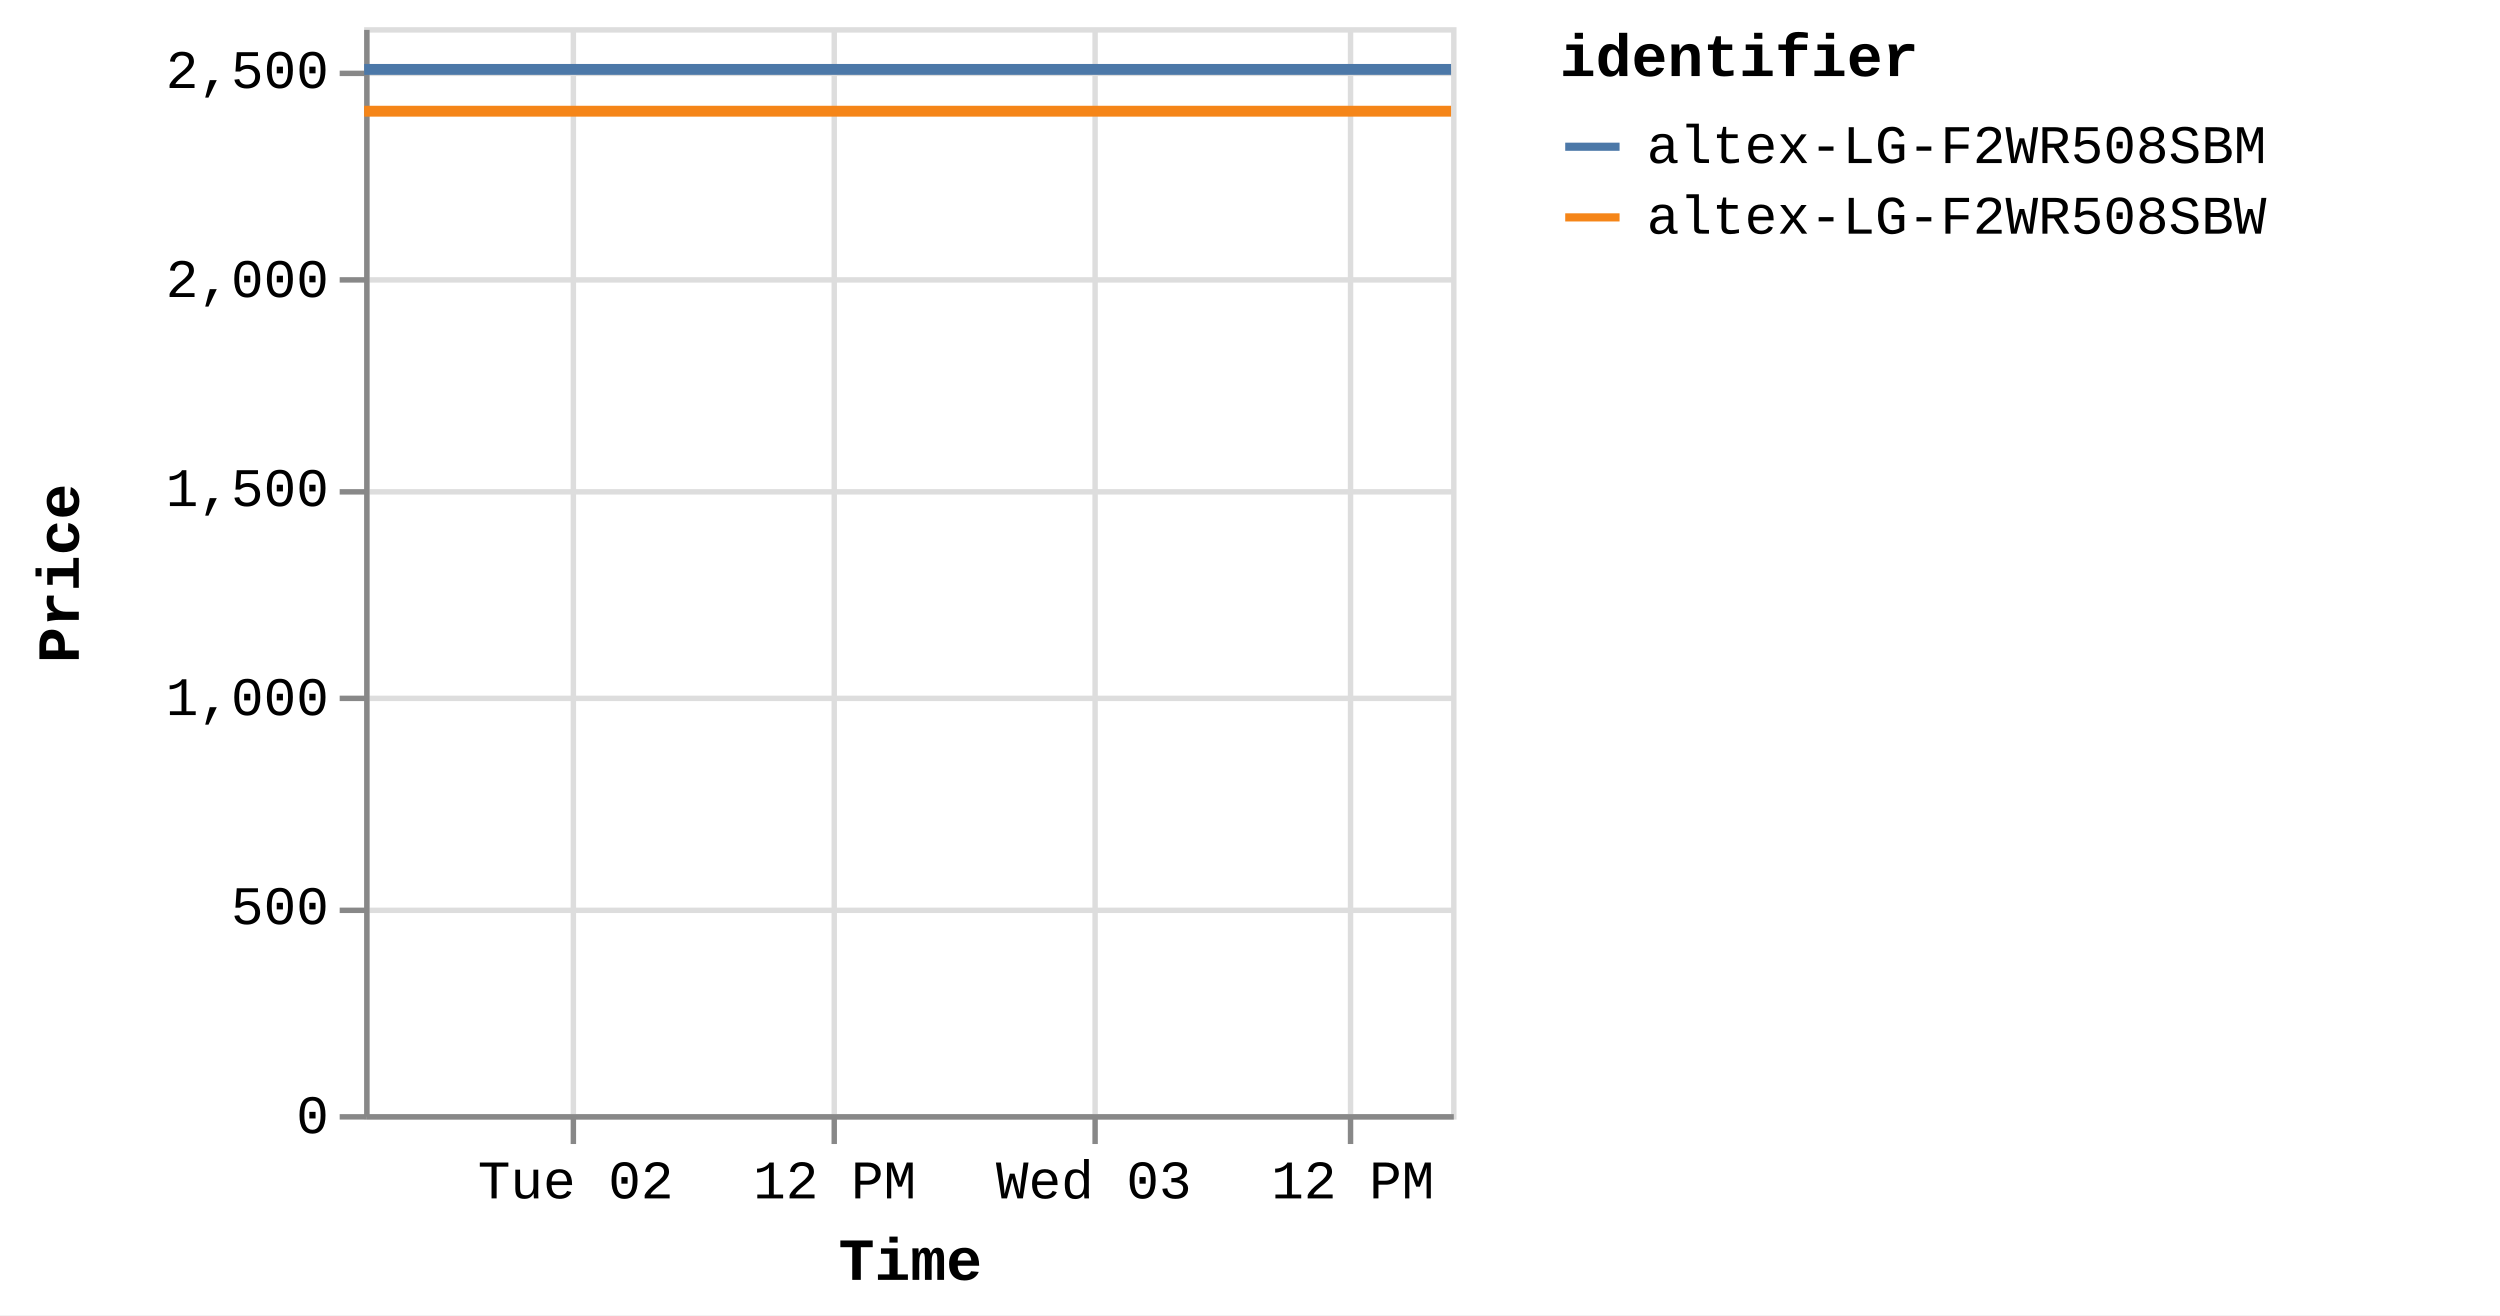
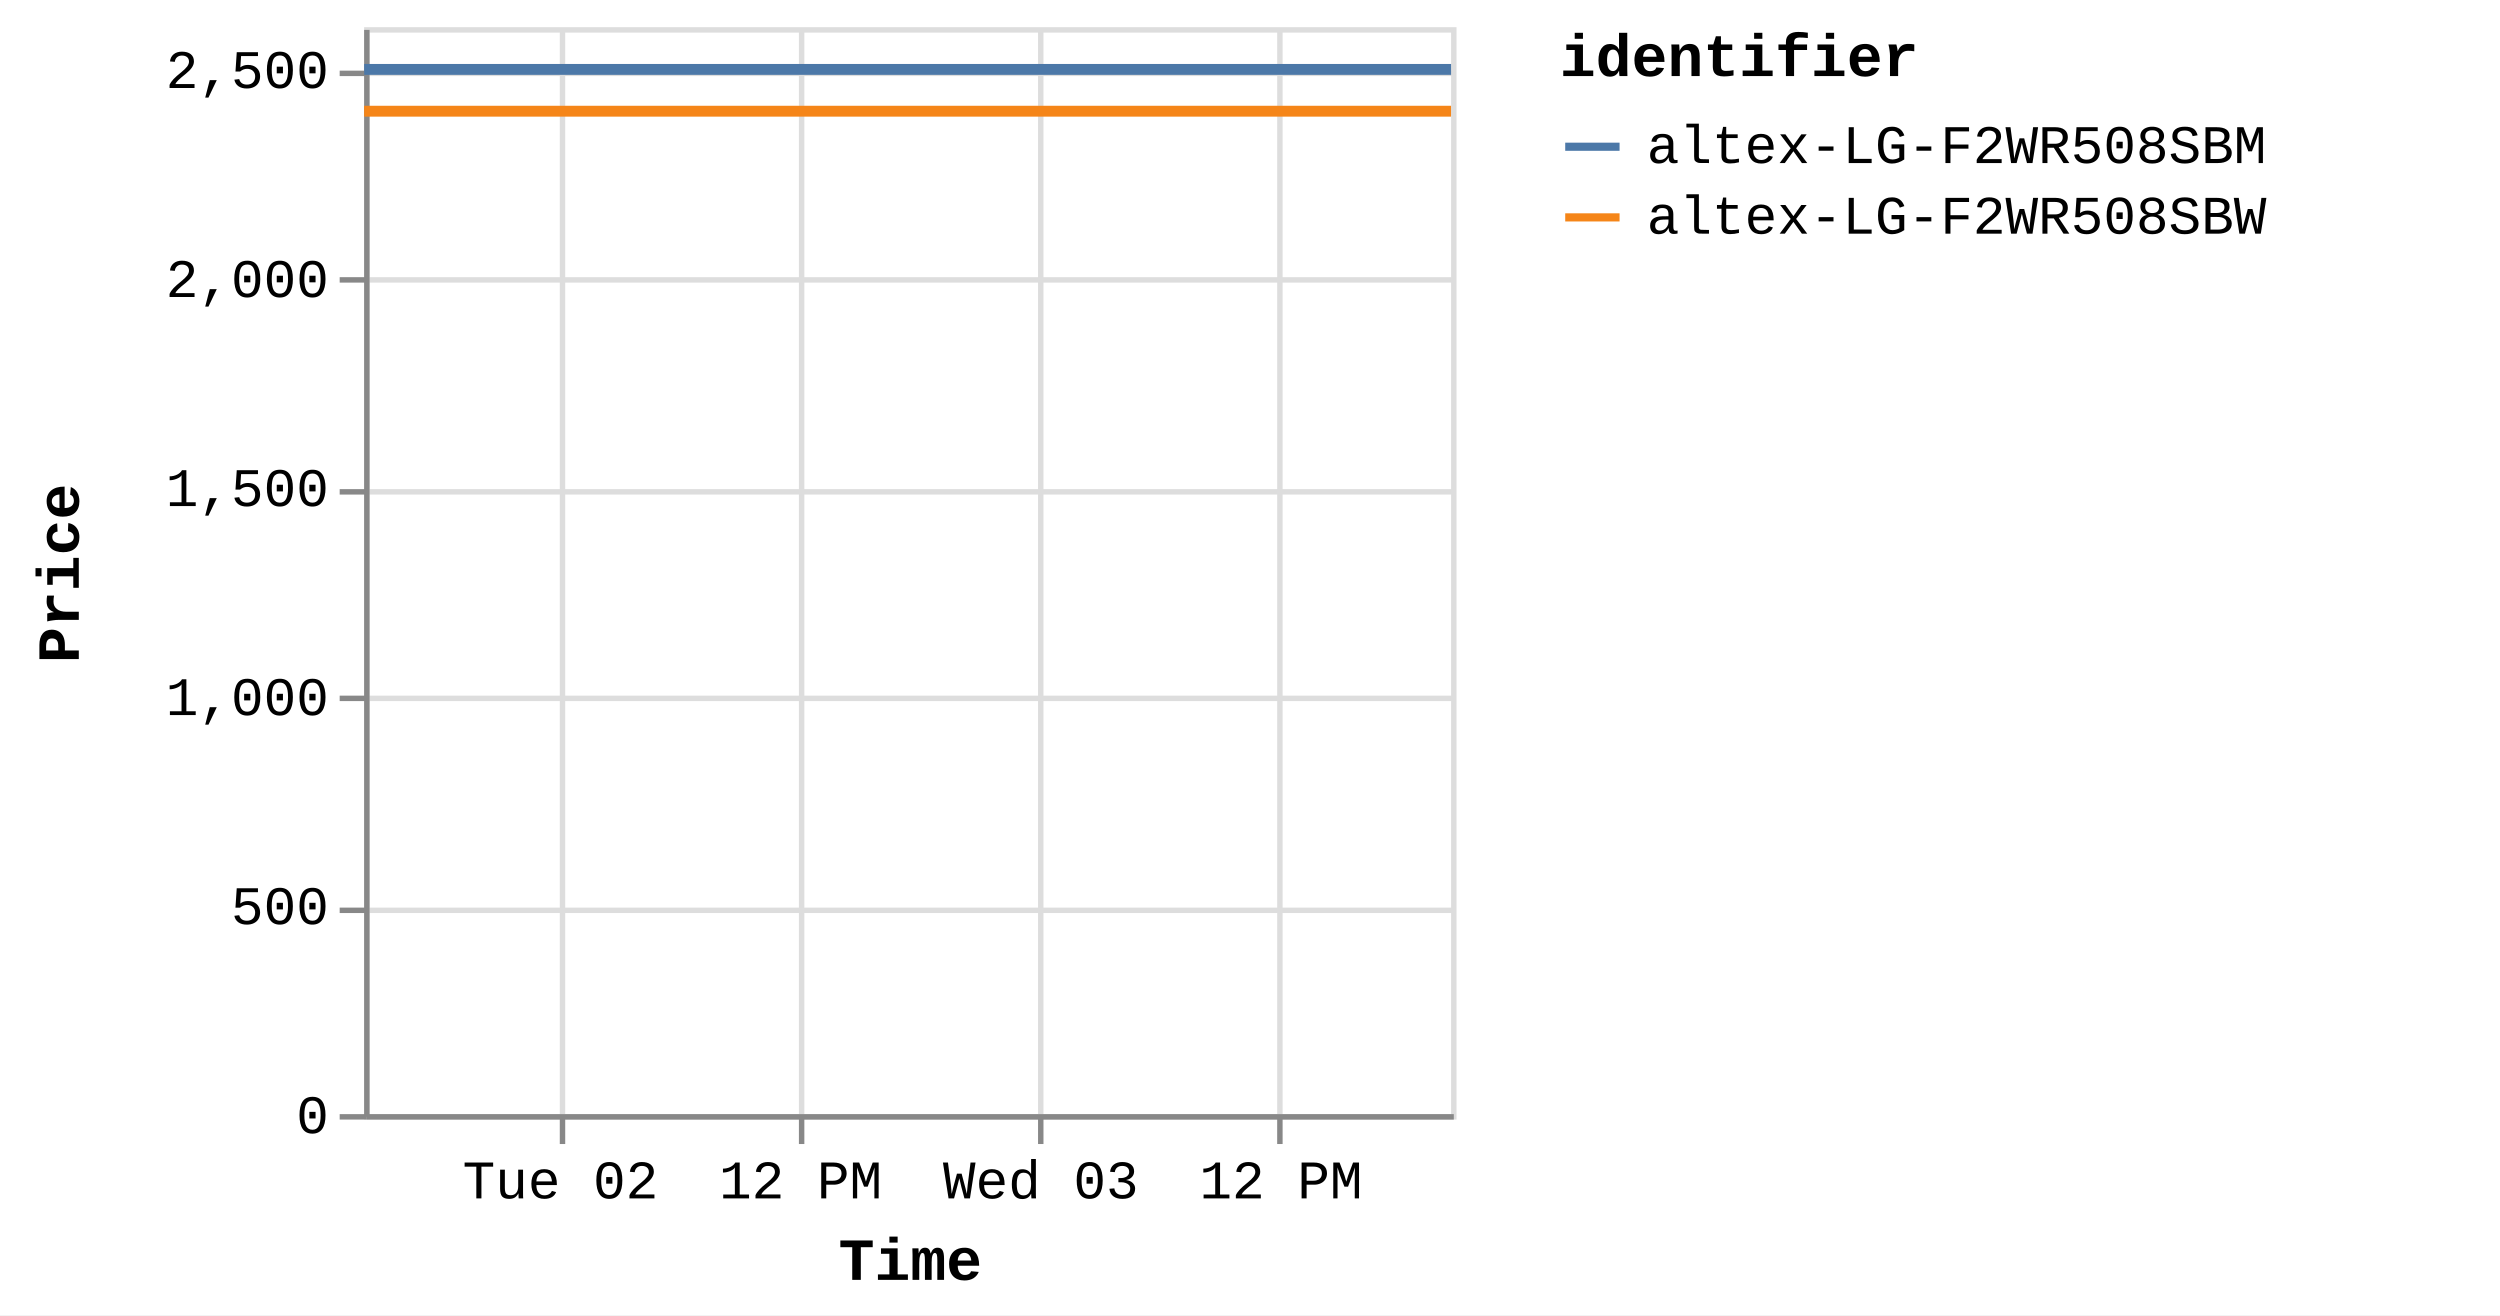
<svg xmlns="http://www.w3.org/2000/svg" version="1.1" class="marks" width="460" height="242" viewBox="0 0 460 242">
  <rect width="460" height="242" fill="white" />
  <g fill="none" stroke-miterlimit="10" transform="translate(67,5)">
    <g class="mark-group role-frame root" role="graphics-object" aria-roledescription="group mark container">
      <g transform="translate(0,0)">
        <path class="background" aria-hidden="true" d="M0.5,0.5h200v200h-200Z" stroke="#ddd" />
        <g>
          <g class="mark-group role-axis" aria-hidden="true">
            <g transform="translate(0.5,200.5)">
              <path class="background" aria-hidden="true" d="M0,0h0v0h0Z" pointer-events="none" />
              <g>
                <g class="mark-rule role-axis-grid" pointer-events="none">
-                   <line transform="translate(38,-200)" x2="0" y2="200" stroke="#ddd" stroke-width="1" opacity="1" />
-                   <line transform="translate(86,-200)" x2="0" y2="200" stroke="#ddd" stroke-width="1" opacity="1" />
-                   <line transform="translate(134,-200)" x2="0" y2="200" stroke="#ddd" stroke-width="1" opacity="1" />
-                   <line transform="translate(181,-200)" x2="0" y2="200" stroke="#ddd" stroke-width="1" opacity="1" />
+                   <line transform="translate(36,-200)" x2="0" y2="200" stroke="#ddd" stroke-width="1" opacity="1" />
+                   <line transform="translate(80,-200)" x2="0" y2="200" stroke="#ddd" stroke-width="1" opacity="1" />
+                   <line transform="translate(124,-200)" x2="0" y2="200" stroke="#ddd" stroke-width="1" opacity="1" />
+                   <line transform="translate(168,-200)" x2="0" y2="200" stroke="#ddd" stroke-width="1" opacity="1" />
                </g>
              </g>
              <path class="foreground" aria-hidden="true" d="" pointer-events="none" display="none" />
            </g>
          </g>
          <g class="mark-group role-axis" aria-hidden="true">
            <g transform="translate(0.5,0.5)">
              <path class="background" aria-hidden="true" d="M0,0h0v0h0Z" pointer-events="none" />
              <g>
                <g class="mark-rule role-axis-grid" pointer-events="none">
                  <line transform="translate(0,200)" x2="200" y2="0" stroke="#ddd" stroke-width="1" opacity="1" />
                  <line transform="translate(0,162)" x2="200" y2="0" stroke="#ddd" stroke-width="1" opacity="1" />
                  <line transform="translate(0,123)" x2="200" y2="0" stroke="#ddd" stroke-width="1" opacity="1" />
                  <line transform="translate(0,85)" x2="200" y2="0" stroke="#ddd" stroke-width="1" opacity="1" />
                  <line transform="translate(0,46)" x2="200" y2="0" stroke="#ddd" stroke-width="1" opacity="1" />
                  <line transform="translate(0,8)" x2="200" y2="0" stroke="#ddd" stroke-width="1" opacity="1" />
                </g>
              </g>
              <path class="foreground" aria-hidden="true" d="" pointer-events="none" display="none" />
            </g>
          </g>
-           <g class="mark-group role-axis" role="graphics-symbol" aria-roledescription="axis" aria-label="X-axis titled 'Time' for a time scale with values from Monday, 01 January 2024, 2:19:43 PM to Wednesday, 03 January 2024, 4:40:45 PM">
+           <g class="mark-group role-axis" role="graphics-symbol" aria-roledescription="axis" aria-label="X-axis titled 'Time' for a time scale with values from Monday, 01 January 2024, 2:19:43 PM to Wednesday, 03 January 2024, 8:38:06 PM">
            <g transform="translate(0.5,200.5)">
              <path class="background" aria-hidden="true" d="M0,0h0v0h0Z" pointer-events="none" />
              <g>
                <g class="mark-rule role-axis-tick" pointer-events="none">
-                   <line transform="translate(38,0)" x2="0" y2="5" stroke="#888" stroke-width="1" opacity="1" />
-                   <line transform="translate(86,0)" x2="0" y2="5" stroke="#888" stroke-width="1" opacity="1" />
-                   <line transform="translate(134,0)" x2="0" y2="5" stroke="#888" stroke-width="1" opacity="1" />
-                   <line transform="translate(181,0)" x2="0" y2="5" stroke="#888" stroke-width="1" opacity="1" />
+                   <line transform="translate(36,0)" x2="0" y2="5" stroke="#888" stroke-width="1" opacity="1" />
+                   <line transform="translate(80,0)" x2="0" y2="5" stroke="#888" stroke-width="1" opacity="1" />
+                   <line transform="translate(124,0)" x2="0" y2="5" stroke="#888" stroke-width="1" opacity="1" />
+                   <line transform="translate(168,0)" x2="0" y2="5" stroke="#888" stroke-width="1" opacity="1" />
                </g>
                <g class="mark-text role-axis-label" pointer-events="none">
-                   <text text-anchor="middle" transform="translate(38.41606,15)" font-family="Liberation Mono" font-size="10px" fill="#000" opacity="1">Tue 02</text>
-                   <text text-anchor="middle" transform="translate(86.08185,15)" font-family="Liberation Mono" font-size="10px" fill="#000" opacity="1">12 PM</text>
-                   <text text-anchor="middle" transform="translate(133.7476,15)" font-family="Liberation Mono" font-size="10px" fill="#000" opacity="1">Wed 03</text>
-                   <text text-anchor="middle" transform="translate(181.4134,15)" font-family="Liberation Mono" font-size="10px" fill="#000" opacity="1">12 PM</text>
+                   <text text-anchor="middle" transform="translate(35.61759,15)" font-family="Liberation Mono" font-size="10px" fill="#000" opacity="1">Tue 02</text>
+                   <text text-anchor="middle" transform="translate(79.81109,15)" font-family="Liberation Mono" font-size="10px" fill="#000" opacity="1">12 PM</text>
+                   <text text-anchor="middle" transform="translate(124.0046,15)" font-family="Liberation Mono" font-size="10px" fill="#000" opacity="1">Wed 03</text>
+                   <text text-anchor="middle" transform="translate(168.1981,15)" font-family="Liberation Mono" font-size="10px" fill="#000" opacity="1">12 PM</text>
                </g>
                <g class="mark-rule role-axis-domain" pointer-events="none">
                  <line transform="translate(0,0)" x2="200" y2="0" stroke="#888" stroke-width="1" opacity="1" />
                </g>
                <g class="mark-text role-axis-title" pointer-events="none">
                  <text text-anchor="middle" transform="translate(100,30)" font-family="Liberation Mono" font-size="11px" font-weight="bold" fill="#000" opacity="1">Time</text>
                </g>
              </g>
              <path class="foreground" aria-hidden="true" d="" pointer-events="none" display="none" />
            </g>
          </g>
          <g class="mark-group role-axis" role="graphics-symbol" aria-roledescription="axis" aria-label="Y-axis titled 'Price' for a linear scale with values from 0 to 2,600">
            <g transform="translate(0.5,0.5)">
              <path class="background" aria-hidden="true" d="M0,0h0v0h0Z" pointer-events="none" />
              <g>
                <g class="mark-rule role-axis-tick" pointer-events="none">
                  <line transform="translate(0,200)" x2="-5" y2="0" stroke="#888" stroke-width="1" opacity="1" />
                  <line transform="translate(0,162)" x2="-5" y2="0" stroke="#888" stroke-width="1" opacity="1" />
                  <line transform="translate(0,123)" x2="-5" y2="0" stroke="#888" stroke-width="1" opacity="1" />
                  <line transform="translate(0,85)" x2="-5" y2="0" stroke="#888" stroke-width="1" opacity="1" />
                  <line transform="translate(0,46)" x2="-5" y2="0" stroke="#888" stroke-width="1" opacity="1" />
                  <line transform="translate(0,8)" x2="-5" y2="0" stroke="#888" stroke-width="1" opacity="1" />
                </g>
                <g class="mark-text role-axis-label" pointer-events="none">
                  <text text-anchor="end" transform="translate(-7,203)" font-family="Liberation Mono" font-size="10px" fill="#000" opacity="1">0</text>
                  <text text-anchor="end" transform="translate(-7,164.5385)" font-family="Liberation Mono" font-size="10px" fill="#000" opacity="1">500</text>
                  <text text-anchor="end" transform="translate(-7,126.0769)" font-family="Liberation Mono" font-size="10px" fill="#000" opacity="1">1,000</text>
                  <text text-anchor="end" transform="translate(-7,87.61538)" font-family="Liberation Mono" font-size="10px" fill="#000" opacity="1">1,500</text>
                  <text text-anchor="end" transform="translate(-7,49.15385)" font-family="Liberation Mono" font-size="10px" fill="#000" opacity="1">2,000</text>
                  <text text-anchor="end" transform="translate(-7,10.69231)" font-family="Liberation Mono" font-size="10px" fill="#000" opacity="1">2,500</text>
                </g>
                <g class="mark-rule role-axis-domain" pointer-events="none">
                  <line transform="translate(0,200)" x2="0" y2="-200" stroke="#888" stroke-width="1" opacity="1" />
                </g>
                <g class="mark-text role-axis-title" pointer-events="none">
                  <text text-anchor="middle" transform="translate(-51,100) rotate(-90) translate(0,-2)" font-family="Liberation Mono" font-size="11px" font-weight="bold" fill="#000" opacity="1">Price</text>
                </g>
              </g>
              <path class="foreground" aria-hidden="true" d="" pointer-events="none" display="none" />
            </g>
          </g>
          <g class="mark-group role-scope pathgroup" role="graphics-object" aria-roledescription="group mark container">
            <g transform="translate(0,0)">
              <path class="background" aria-hidden="true" d="M0,0h200v200h-200Z" />
              <g>
                <g class="mark-line role-mark marks" role="graphics-object" aria-roledescription="line mark container">
-                   <path aria-label="Time: Jan 01, 2024; Price: 2399; identifier: altex-LG-F2WR508SBW" role="graphics-symbol" aria-roledescription="line mark" d="M0,15.462L9.979,15.462L25.077,15.462L56.854,15.462L72.761,15.462L89.462,15.462L104.64,15.462L120.395,15.462L152.192,15.462L168.087,15.462L184.809,15.462L199.998,15.462" stroke="#f58518" stroke-width="2" />
+                   <path aria-label="Time: Jan 01, 2024; Price: 2399; identifier: altex-LG-F2WR508SBW" role="graphics-symbol" aria-roledescription="line mark" d="M0,15.462L9.252,15.462L23.251,15.462L52.712,15.462L67.461,15.462L82.945,15.462L97.018,15.462L111.625,15.462L141.105,15.462L155.843,15.462L171.346,15.462L185.429,15.462L199.994,15.462" stroke="#f58518" stroke-width="2" />
                </g>
              </g>
              <path class="foreground" aria-hidden="true" d="" display="none" />
            </g>
            <g transform="translate(0,0)">
              <path class="background" aria-hidden="true" d="M0,0h200v200h-200Z" />
              <g>
                <g class="mark-line role-mark marks" role="graphics-object" aria-roledescription="line mark container">
-                   <path aria-label="Time: Jan 01, 2024; Price: 2499; identifier: altex-LG-F2WR508SBM" role="graphics-symbol" aria-roledescription="line mark" d="M0.006,7.769L9.982,7.769L25.081,7.769L56.858,7.769L72.763,7.769L89.464,7.769L104.643,7.769L120.398,7.769L152.195,7.769L168.094,7.769L184.815,7.769L200,7.769" stroke="#4c78a8" stroke-width="2" />
+                   <path aria-label="Time: Jan 01, 2024; Price: 2499; identifier: altex-LG-F2WR508SBM" role="graphics-symbol" aria-roledescription="line mark" d="M0.006,7.769L9.255,7.769L23.253,7.769L52.716,7.769L67.463,7.769L82.947,7.769L97.02,7.769L111.627,7.769L141.108,7.769L155.849,7.769L171.352,7.769L185.431,7.769L200,7.769" stroke="#4c78a8" stroke-width="2" />
                </g>
              </g>
              <path class="foreground" aria-hidden="true" d="" display="none" />
            </g>
          </g>
          <g class="mark-group role-legend" role="graphics-symbol" aria-roledescription="legend" aria-label="Symbol legend titled 'identifier' for stroke color with 2 values: altex-LG-F2WR508SBM, altex-LG-F2WR508SBW">
            <g transform="translate(220,0)">
              <path class="background" aria-hidden="true" d="M0,0h168v40h-168Z" pointer-events="none" />
              <g>
                <g class="mark-group role-legend-entry">
                  <g transform="translate(0,16)">
                    <path class="background" aria-hidden="true" d="M0,0h0v0h0Z" pointer-events="none" />
                    <g>
                      <g class="mark-group role-scope" role="graphics-object" aria-roledescription="group mark container">
                        <g transform="translate(0,0)">
                          <path class="background" aria-hidden="true" d="M0,0h168v11h-168Z" pointer-events="none" opacity="1" />
                          <g>
                            <g class="mark-symbol role-legend-symbol" pointer-events="none">
                              <path transform="translate(6,6)" d="M-5,0L5,0" stroke="#4c78a8" stroke-width="1.5" opacity="1" />
                            </g>
                            <g class="mark-text role-legend-label" pointer-events="none">
                              <text text-anchor="start" transform="translate(16,9)" font-family="Liberation Mono" font-size="10px" fill="#000" opacity="1">altex-LG-F2WR508SBM</text>
                            </g>
                          </g>
                          <path class="foreground" aria-hidden="true" d="" pointer-events="none" display="none" />
                        </g>
                        <g transform="translate(0,13)">
                          <path class="background" aria-hidden="true" d="M0,0h168v11h-168Z" pointer-events="none" opacity="1" />
                          <g>
                            <g class="mark-symbol role-legend-symbol" pointer-events="none">
                              <path transform="translate(6,6)" d="M-5,0L5,0" stroke="#f58518" stroke-width="1.5" opacity="1" />
                            </g>
                            <g class="mark-text role-legend-label" pointer-events="none">
                              <text text-anchor="start" transform="translate(16,9)" font-family="Liberation Mono" font-size="10px" fill="#000" opacity="1">altex-LG-F2WR508SBW</text>
                            </g>
                          </g>
                          <path class="foreground" aria-hidden="true" d="" pointer-events="none" display="none" />
                        </g>
                      </g>
                    </g>
                    <path class="foreground" aria-hidden="true" d="" pointer-events="none" display="none" />
                  </g>
                </g>
                <g class="mark-text role-legend-title" pointer-events="none">
                  <text text-anchor="start" transform="translate(0,9)" font-family="Liberation Mono" font-size="11px" font-weight="bold" fill="#000" opacity="1">identifier</text>
                </g>
              </g>
              <path class="foreground" aria-hidden="true" d="" pointer-events="none" display="none" />
            </g>
          </g>
        </g>
        <path class="foreground" aria-hidden="true" d="" display="none" />
      </g>
    </g>
  </g>
</svg>
